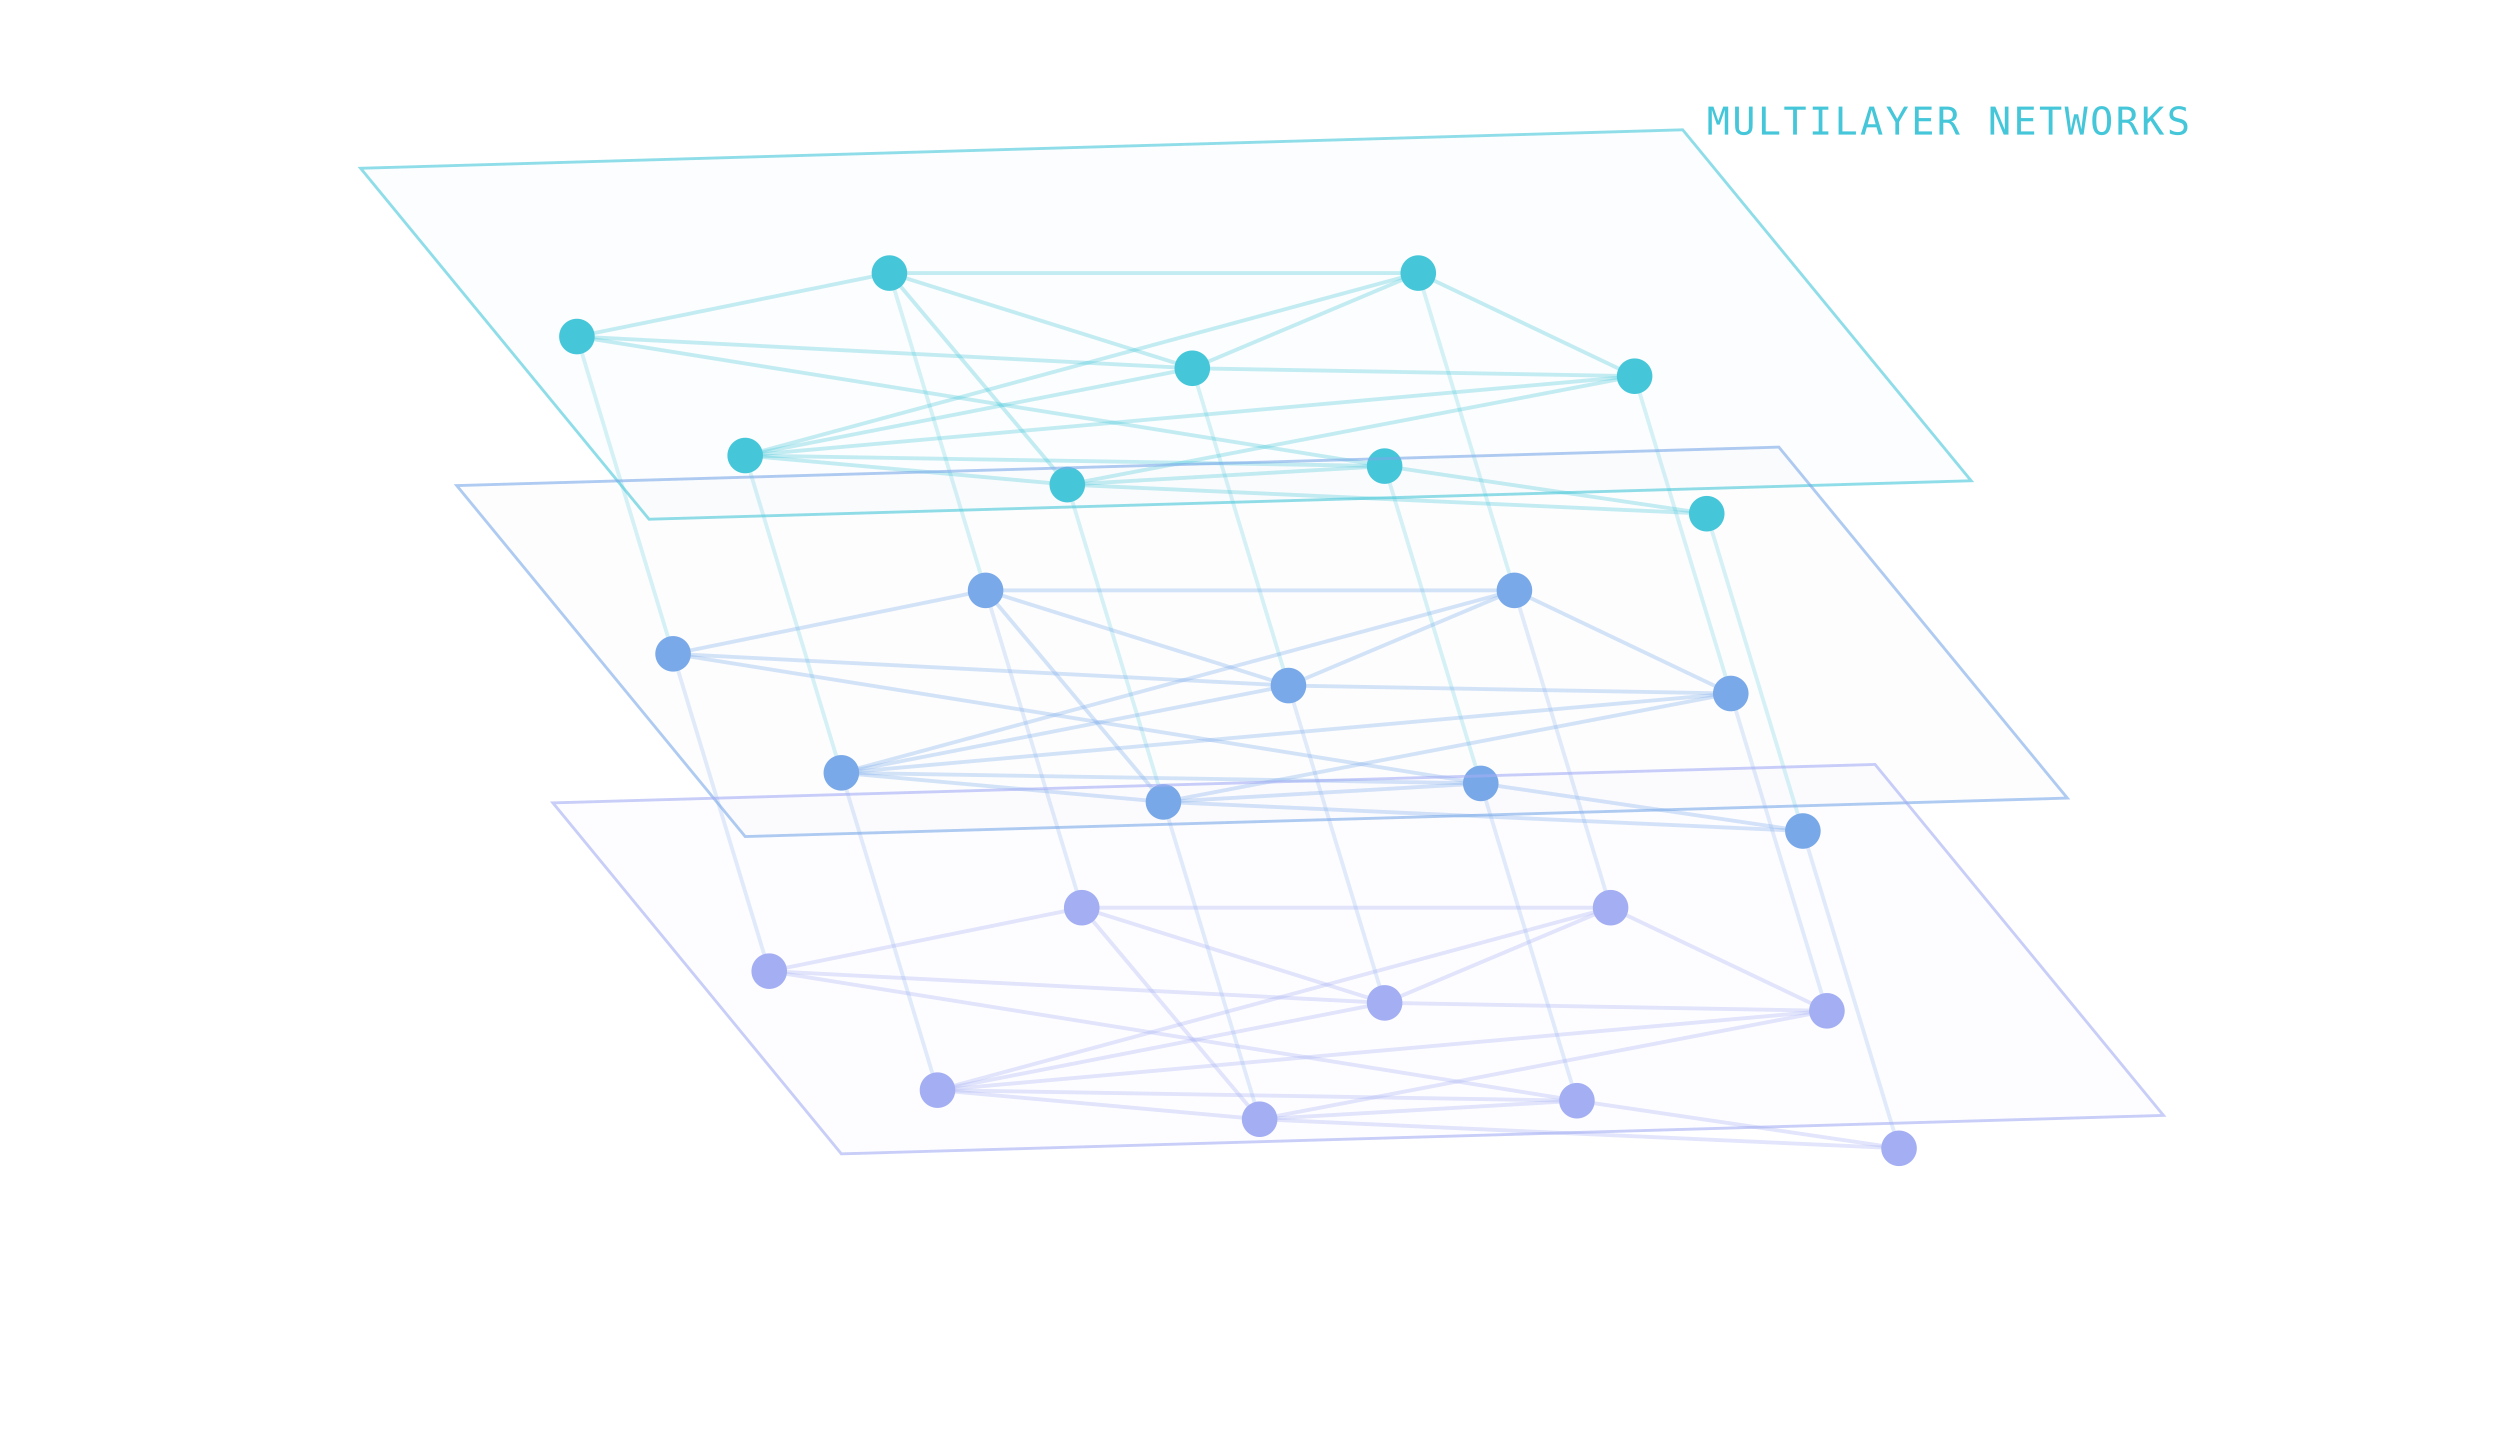
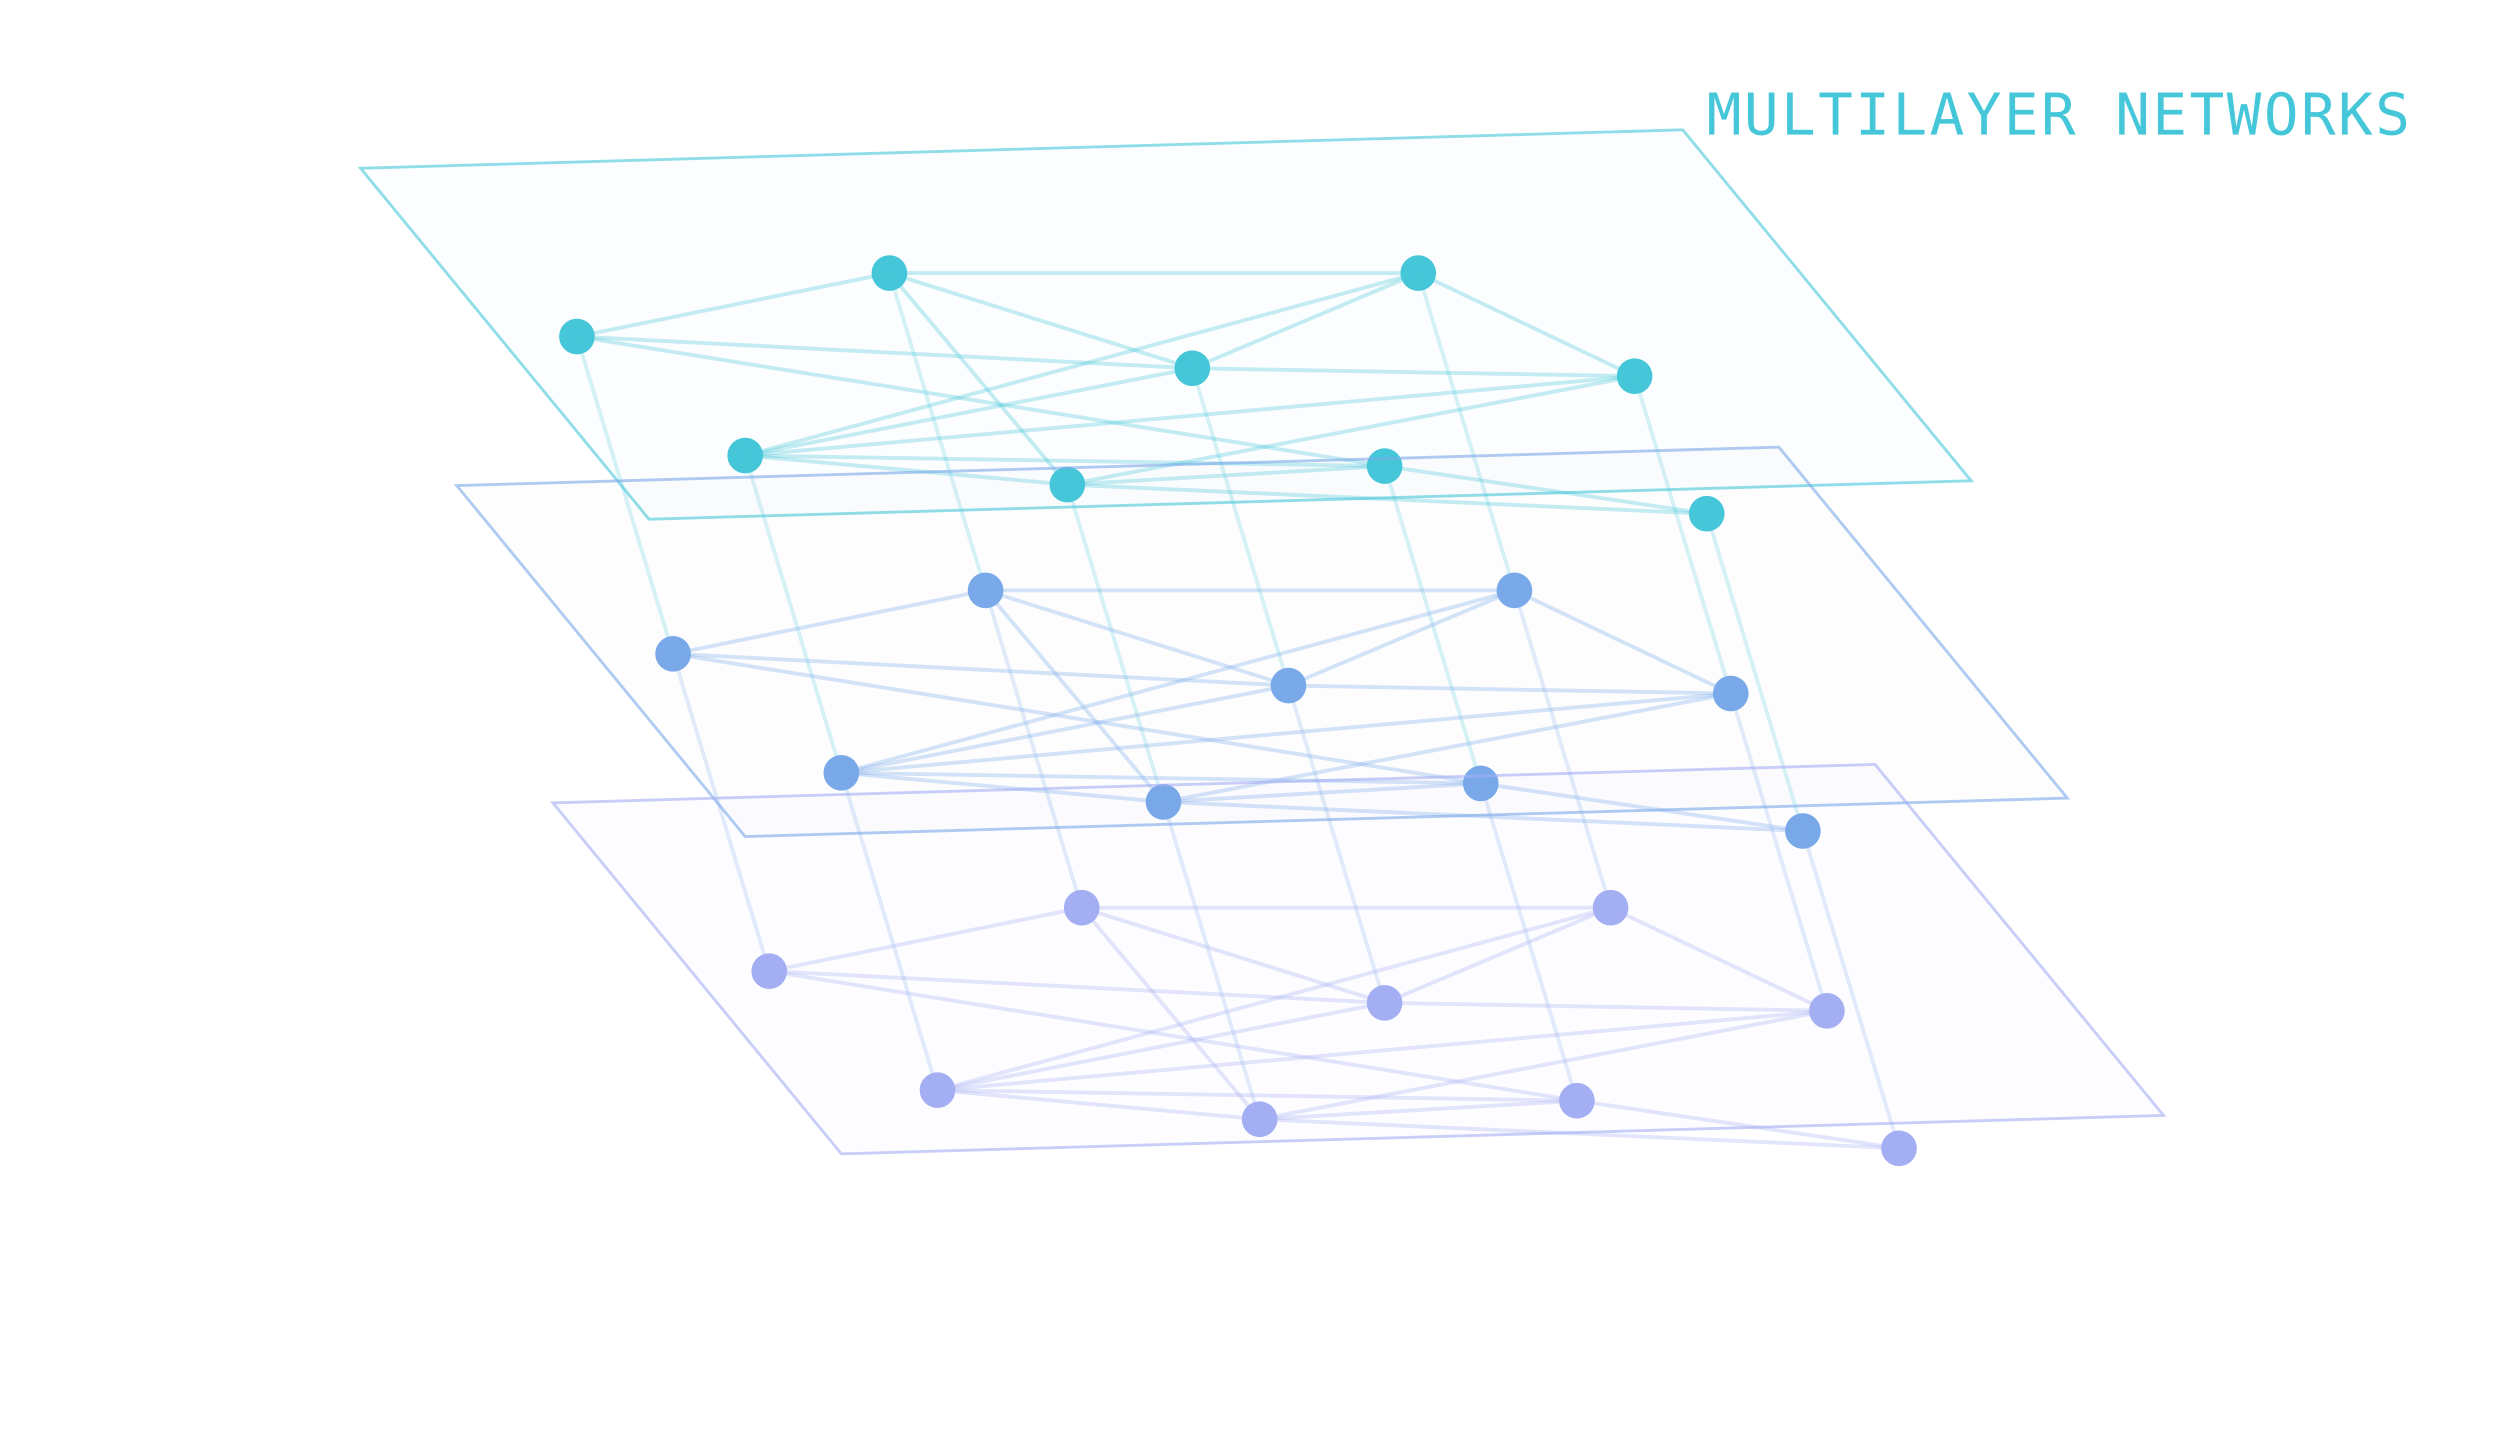
<svg xmlns="http://www.w3.org/2000/svg" width="520" height="300" viewBox="0 0 520 300">
  <path d="M75 35l275-8 60 73-275 8Z" fill="#45c7d9" fill-opacity="0.025" stroke="#45c7d9" stroke-width="0.6" opacity="0.6" />
  <line x1="120" y1="70.0" x2="185" y2="56.8" stroke="#45c7d9" opacity="0.32" stroke-width="0.8" />
  <line x1="120" y1="70.0" x2="248" y2="76.6" stroke="#45c7d9" opacity="0.32" stroke-width="0.8" />
  <line x1="120" y1="70.0" x2="288" y2="96.95" stroke="#45c7d9" opacity="0.32" stroke-width="0.8" />
  <circle cx="120" cy="70.0" r="3.7" fill="#45c7d9" opacity="1" />
  <line x1="120" y1="70.0" x2="140" y2="136.0" stroke="#45c7d9" opacity="0.22" stroke-width="0.8" />
  <line x1="185" y1="56.8" x2="248" y2="76.6" stroke="#45c7d9" opacity="0.32" stroke-width="0.8" />
  <line x1="185" y1="56.8" x2="295" y2="56.8" stroke="#45c7d9" opacity="0.32" stroke-width="0.8" />
  <line x1="185" y1="56.8" x2="222" y2="100.8" stroke="#45c7d9" opacity="0.32" stroke-width="0.8" />
  <circle cx="185" cy="56.8" r="3.7" fill="#45c7d9" opacity="1" />
  <line x1="185" y1="56.8" x2="205" y2="122.8" stroke="#45c7d9" opacity="0.22" stroke-width="0.8" />
  <line x1="248" y1="76.6" x2="295" y2="56.8" stroke="#45c7d9" opacity="0.32" stroke-width="0.8" />
  <line x1="248" y1="76.6" x2="340" y2="78.25" stroke="#45c7d9" opacity="0.32" stroke-width="0.8" />
  <line x1="248" y1="76.6" x2="155" y2="94.75" stroke="#45c7d9" opacity="0.32" stroke-width="0.8" />
  <circle cx="248" cy="76.6" r="3.7" fill="#45c7d9" opacity="1" />
  <line x1="248" y1="76.6" x2="268" y2="142.6" stroke="#45c7d9" opacity="0.22" stroke-width="0.8" />
  <line x1="295" y1="56.8" x2="340" y2="78.25" stroke="#45c7d9" opacity="0.32" stroke-width="0.8" />
  <line x1="295" y1="56.8" x2="155" y2="94.75" stroke="#45c7d9" opacity="0.32" stroke-width="0.8" />
  <circle cx="295" cy="56.8" r="3.7" fill="#45c7d9" opacity="1" />
  <line x1="295" y1="56.8" x2="315" y2="122.8" stroke="#45c7d9" opacity="0.22" stroke-width="0.8" />
  <line x1="340" y1="78.25" x2="155" y2="94.75" stroke="#45c7d9" opacity="0.32" stroke-width="0.8" />
  <line x1="340" y1="78.25" x2="222" y2="100.8" stroke="#45c7d9" opacity="0.32" stroke-width="0.8" />
  <circle cx="340" cy="78.25" r="3.7" fill="#45c7d9" opacity="1" />
  <line x1="340" y1="78.25" x2="360" y2="144.25" stroke="#45c7d9" opacity="0.22" stroke-width="0.8" />
  <line x1="155" y1="94.75" x2="222" y2="100.8" stroke="#45c7d9" opacity="0.32" stroke-width="0.8" />
  <line x1="155" y1="94.75" x2="288" y2="96.95" stroke="#45c7d9" opacity="0.32" stroke-width="0.8" />
  <circle cx="155" cy="94.75" r="3.7" fill="#45c7d9" opacity="1" />
  <line x1="155" y1="94.75" x2="175" y2="160.75" stroke="#45c7d9" opacity="0.22" stroke-width="0.8" />
  <line x1="222" y1="100.8" x2="288" y2="96.95" stroke="#45c7d9" opacity="0.32" stroke-width="0.8" />
  <line x1="222" y1="100.8" x2="355" y2="106.85" stroke="#45c7d9" opacity="0.32" stroke-width="0.8" />
  <circle cx="222" cy="100.8" r="3.7" fill="#45c7d9" opacity="1" />
  <line x1="222" y1="100.8" x2="242" y2="166.8" stroke="#45c7d9" opacity="0.22" stroke-width="0.8" />
  <line x1="288" y1="96.95" x2="355" y2="106.85" stroke="#45c7d9" opacity="0.32" stroke-width="0.8" />
  <circle cx="288" cy="96.95" r="3.7" fill="#45c7d9" opacity="1" />
  <line x1="288" y1="96.95" x2="308" y2="162.95" stroke="#45c7d9" opacity="0.22" stroke-width="0.8" />
  <circle cx="355" cy="106.85" r="3.7" fill="#45c7d9" opacity="1" />
  <line x1="355" y1="106.85" x2="375" y2="172.85" stroke="#45c7d9" opacity="0.22" stroke-width="0.8" />
  <path d="M95 101l275-8 60 73-275 8Z" fill="#79a9e8" fill-opacity="0.025" stroke="#79a9e8" stroke-width="0.6" opacity="0.6" />
  <line x1="140" y1="136.0" x2="205" y2="122.8" stroke="#79a9e8" opacity="0.32" stroke-width="0.8" />
  <line x1="140" y1="136.0" x2="268" y2="142.6" stroke="#79a9e8" opacity="0.32" stroke-width="0.8" />
  <line x1="140" y1="136.0" x2="308" y2="162.95" stroke="#79a9e8" opacity="0.32" stroke-width="0.8" />
  <circle cx="140" cy="136.0" r="3.7" fill="#79a9e8" opacity="1" />
  <line x1="140" y1="136.0" x2="160" y2="202.0" stroke="#79a9e8" opacity="0.22" stroke-width="0.8" />
  <line x1="205" y1="122.8" x2="268" y2="142.6" stroke="#79a9e8" opacity="0.32" stroke-width="0.8" />
  <line x1="205" y1="122.8" x2="315" y2="122.8" stroke="#79a9e8" opacity="0.32" stroke-width="0.8" />
  <line x1="205" y1="122.8" x2="242" y2="166.8" stroke="#79a9e8" opacity="0.32" stroke-width="0.8" />
  <circle cx="205" cy="122.8" r="3.7" fill="#79a9e8" opacity="1" />
  <line x1="205" y1="122.8" x2="225" y2="188.8" stroke="#79a9e8" opacity="0.22" stroke-width="0.8" />
  <line x1="268" y1="142.6" x2="315" y2="122.8" stroke="#79a9e8" opacity="0.32" stroke-width="0.8" />
  <line x1="268" y1="142.6" x2="360" y2="144.25" stroke="#79a9e8" opacity="0.32" stroke-width="0.8" />
  <line x1="268" y1="142.6" x2="175" y2="160.75" stroke="#79a9e8" opacity="0.32" stroke-width="0.8" />
  <circle cx="268" cy="142.6" r="3.7" fill="#79a9e8" opacity="1" />
  <line x1="268" y1="142.6" x2="288" y2="208.6" stroke="#79a9e8" opacity="0.22" stroke-width="0.8" />
  <line x1="315" y1="122.8" x2="360" y2="144.25" stroke="#79a9e8" opacity="0.32" stroke-width="0.8" />
  <line x1="315" y1="122.8" x2="175" y2="160.75" stroke="#79a9e8" opacity="0.32" stroke-width="0.8" />
  <circle cx="315" cy="122.8" r="3.7" fill="#79a9e8" opacity="1" />
  <line x1="315" y1="122.8" x2="335" y2="188.8" stroke="#79a9e8" opacity="0.22" stroke-width="0.8" />
  <line x1="360" y1="144.25" x2="175" y2="160.75" stroke="#79a9e8" opacity="0.32" stroke-width="0.8" />
  <line x1="360" y1="144.25" x2="242" y2="166.8" stroke="#79a9e8" opacity="0.32" stroke-width="0.8" />
  <circle cx="360" cy="144.25" r="3.7" fill="#79a9e8" opacity="1" />
  <line x1="360" y1="144.25" x2="380" y2="210.25" stroke="#79a9e8" opacity="0.22" stroke-width="0.8" />
  <line x1="175" y1="160.75" x2="242" y2="166.8" stroke="#79a9e8" opacity="0.32" stroke-width="0.8" />
  <line x1="175" y1="160.75" x2="308" y2="162.95" stroke="#79a9e8" opacity="0.32" stroke-width="0.8" />
  <circle cx="175" cy="160.75" r="3.7" fill="#79a9e8" opacity="1" />
  <line x1="175" y1="160.75" x2="195" y2="226.75" stroke="#79a9e8" opacity="0.22" stroke-width="0.8" />
  <line x1="242" y1="166.8" x2="308" y2="162.95" stroke="#79a9e8" opacity="0.32" stroke-width="0.8" />
  <line x1="242" y1="166.8" x2="375" y2="172.85" stroke="#79a9e8" opacity="0.32" stroke-width="0.8" />
  <circle cx="242" cy="166.8" r="3.7" fill="#79a9e8" opacity="1" />
  <line x1="242" y1="166.8" x2="262" y2="232.8" stroke="#79a9e8" opacity="0.22" stroke-width="0.8" />
  <line x1="308" y1="162.95" x2="375" y2="172.85" stroke="#79a9e8" opacity="0.32" stroke-width="0.8" />
  <circle cx="308" cy="162.95" r="3.7" fill="#79a9e8" opacity="1" />
  <line x1="308" y1="162.95" x2="328" y2="228.95" stroke="#79a9e8" opacity="0.22" stroke-width="0.8" />
  <circle cx="375" cy="172.85" r="3.7" fill="#79a9e8" opacity="1" />
  <line x1="375" y1="172.85" x2="395" y2="238.85" stroke="#79a9e8" opacity="0.22" stroke-width="0.8" />
  <path d="M115 167l275-8 60 73-275 8Z" fill="#a3aef3" fill-opacity="0.025" stroke="#a3aef3" stroke-width="0.6" opacity="0.6" />
  <line x1="160" y1="202.0" x2="225" y2="188.8" stroke="#a3aef3" opacity="0.32" stroke-width="0.8" />
  <line x1="160" y1="202.0" x2="288" y2="208.6" stroke="#a3aef3" opacity="0.32" stroke-width="0.8" />
  <line x1="160" y1="202.0" x2="328" y2="228.95" stroke="#a3aef3" opacity="0.32" stroke-width="0.8" />
  <circle cx="160" cy="202.0" r="3.7" fill="#a3aef3" opacity="1" />
  <line x1="225" y1="188.8" x2="288" y2="208.6" stroke="#a3aef3" opacity="0.32" stroke-width="0.8" />
  <line x1="225" y1="188.8" x2="335" y2="188.8" stroke="#a3aef3" opacity="0.32" stroke-width="0.8" />
  <line x1="225" y1="188.8" x2="262" y2="232.8" stroke="#a3aef3" opacity="0.32" stroke-width="0.8" />
  <circle cx="225" cy="188.8" r="3.7" fill="#a3aef3" opacity="1" />
  <line x1="288" y1="208.6" x2="335" y2="188.8" stroke="#a3aef3" opacity="0.32" stroke-width="0.8" />
  <line x1="288" y1="208.6" x2="380" y2="210.25" stroke="#a3aef3" opacity="0.32" stroke-width="0.8" />
  <line x1="288" y1="208.6" x2="195" y2="226.75" stroke="#a3aef3" opacity="0.32" stroke-width="0.8" />
  <circle cx="288" cy="208.6" r="3.7" fill="#a3aef3" opacity="1" />
  <line x1="335" y1="188.8" x2="380" y2="210.25" stroke="#a3aef3" opacity="0.32" stroke-width="0.8" />
  <line x1="335" y1="188.8" x2="195" y2="226.75" stroke="#a3aef3" opacity="0.32" stroke-width="0.8" />
  <circle cx="335" cy="188.8" r="3.7" fill="#a3aef3" opacity="1" />
  <line x1="380" y1="210.25" x2="195" y2="226.75" stroke="#a3aef3" opacity="0.32" stroke-width="0.8" />
  <line x1="380" y1="210.25" x2="262" y2="232.8" stroke="#a3aef3" opacity="0.32" stroke-width="0.8" />
  <circle cx="380" cy="210.25" r="3.7" fill="#a3aef3" opacity="1" />
  <line x1="195" y1="226.75" x2="262" y2="232.8" stroke="#a3aef3" opacity="0.32" stroke-width="0.8" />
  <line x1="195" y1="226.75" x2="328" y2="228.95" stroke="#a3aef3" opacity="0.32" stroke-width="0.8" />
  <circle cx="195" cy="226.75" r="3.7" fill="#a3aef3" opacity="1" />
  <line x1="262" y1="232.8" x2="328" y2="228.95" stroke="#a3aef3" opacity="0.32" stroke-width="0.8" />
  <line x1="262" y1="232.8" x2="395" y2="238.85" stroke="#a3aef3" opacity="0.32" stroke-width="0.8" />
  <circle cx="262" cy="232.8" r="3.7" fill="#a3aef3" opacity="1" />
  <line x1="328" y1="228.95" x2="395" y2="238.85" stroke="#a3aef3" opacity="0.32" stroke-width="0.8" />
  <circle cx="328" cy="228.95" r="3.7" fill="#a3aef3" opacity="1" />
  <circle cx="395" cy="238.85" r="3.7" fill="#a3aef3" opacity="1" />
-   <text x="355" y="28" fill="#45c7d9" font-family="Consolas,monospace" font-size="8" letter-spacing="0.5">MULTILAYER NETWORKS</text>
+   <text x="355" y="28" fill="#45c7d9" font-family="Consolas,monospace" font-size="12" letter-spacing="0.5">MULTILAYER NETWORKS</text>
</svg>
